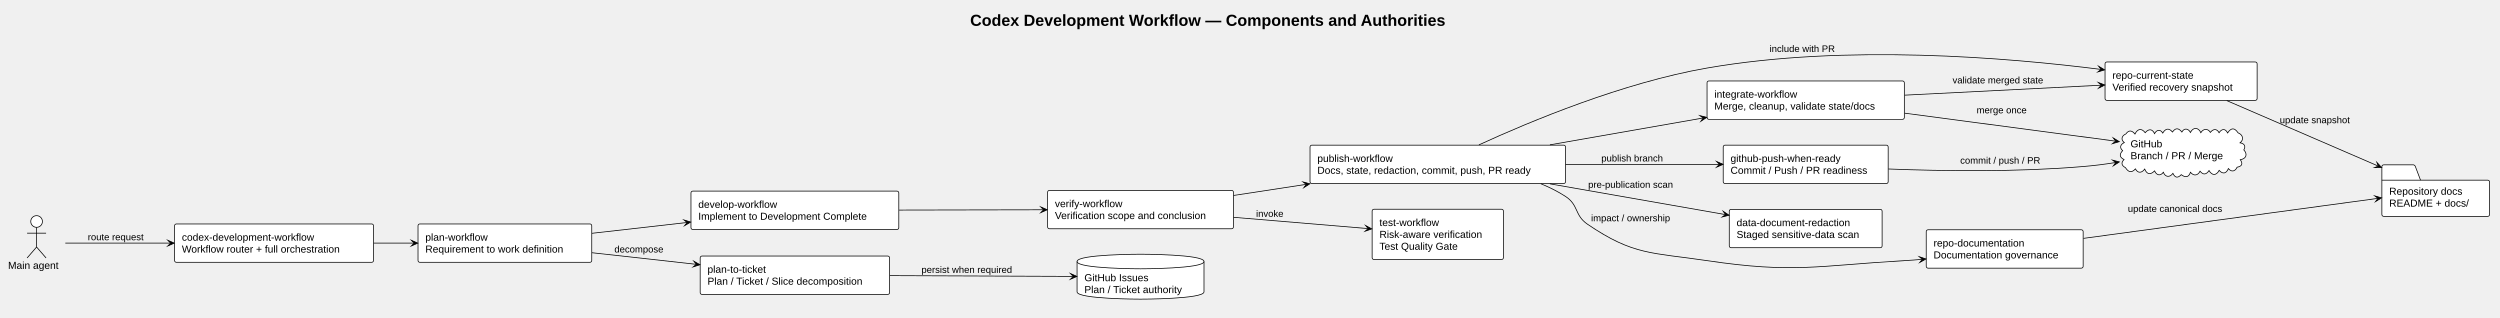
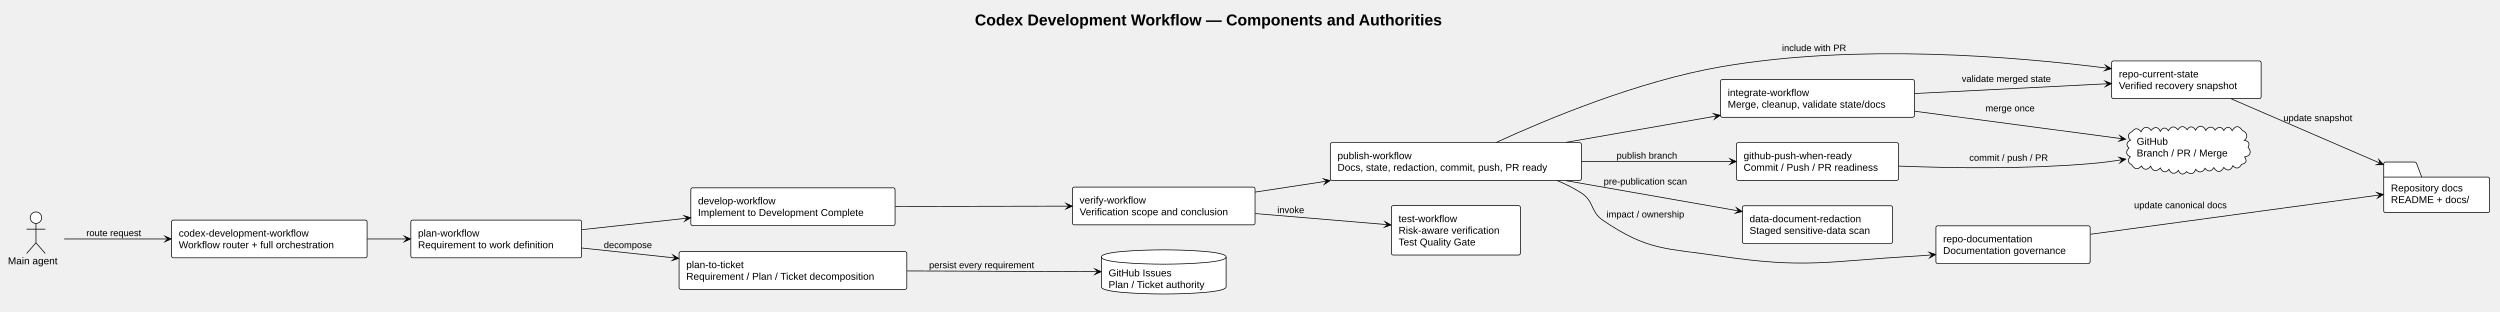
- <svg xmlns="http://www.w3.org/2000/svg" contentStyleType="text/css" data-diagram-type="DESCRIPTION" height="435px" preserveAspectRatio="none" style="width:3427px;height:435px;background:#FFFFFF;" version="1.1" viewBox="0 0 3427 435" width="3427px" zoomAndPan="magnify">
+ <svg xmlns="http://www.w3.org/2000/svg" version="1.1" data-diagram-type="DESCRIPTION" style="width:3487px;height:435px;background:#FFFFFF;" width="3487px" height="435px" viewBox="0 0 3487 435" zoomAndPan="magnify" preserveAspectRatio="none" contentStyleType="text/css">
  <defs />
-   <g>
+   <g font-family="sans-serif" lengthAdjust="spacing">
    <g class="title" data-source-line="7">
-       <text fill="#000000" font-family="Arial" font-size="22" font-weight="700" lengthAdjust="spacing" textLength="765.961" x="1329.878" y="35.421">Codex Development Workflow — Components and Authorities</text>
+       <text x="1359.753" y="35.421" fill="#000" font-size="22" textLength="765.961" font-weight="700" font-family="Arial">Codex Development Workflow — Components and Authorities</text>
    </g>
-     <g class="entity" data-qualified-name="agent" data-source-line="9" id="ent0001">
-       <ellipse cx="50.156" cy="303.625" fill="#FFFFFF" rx="8" ry="8" style="stroke:#000000;stroke-width:1;" />
-       <path d="M50.156,311.625 L50.156,338.625 M37.156,319.625 L63.156,319.625 M50.156,338.625 L37.156,353.625 M50.156,338.625 L63.156,353.625" fill="none" style="stroke:#000000;stroke-width:1;" />
-       <text fill="#000000" font-family="Arial" font-size="14" lengthAdjust="spacing" textLength="78.312" x="11" y="368.62">Main agent</text>
+     <g class="entity" data-qualified-name="agent" id="ent0001" data-source-line="9">
+       <ellipse cx="50.156" cy="303.625" rx="8" ry="8" fill="#FFF" style="stroke:#000;stroke-width:1;" />
+       <path d="M50.156,311.625 L50.156,338.625 M37.156,319.625 L63.156,319.625 M50.156,338.625 L37.156,353.625 M50.156,338.625 L63.156,353.625" style="stroke:#000;stroke-width:1;" fill="none" />
+       <text x="11" y="368.62" fill="#000" font-size="14" textLength="78.313" font-family="Arial">Main agent</text>
    </g>
-     <g class="entity" data-qualified-name="main" data-source-line="10" id="ent0002">
-       <rect fill="#FFFFFF" height="52.594" rx="2.5" ry="2.5" style="stroke:#000000;stroke-width:1;" width="272.711" x="239.31" y="306.985" />
-       <text fill="#000000" font-family="Arial" font-size="14" lengthAdjust="spacing" textLength="207.218" x="249.31" y="329.98">codex-development-workflow</text>
-       <text fill="#000000" font-family="Arial" font-size="14" lengthAdjust="spacing" textLength="252.711" x="249.31" y="346.277">Workflow router + full orchestration</text>
+     <g class="entity" data-qualified-name="main" id="ent0002" data-source-line="10">
+       <rect x="239.31" y="306.985" width="272.711" height="52.594" fill="#FFF" style="stroke:#000;stroke-width:1;" rx="2.5" ry="2.5" />
+       <text x="249.31" y="329.98" fill="#000" font-size="14" textLength="207.218" font-family="Arial">codex-development-workflow</text>
+       <text x="249.31" y="346.277" fill="#000" font-size="14" textLength="252.711" font-family="Arial">Workflow router + full orchestration</text>
    </g>
-     <g class="entity" data-qualified-name="planw" data-source-line="11" id="ent0003">
-       <rect fill="#FFFFFF" height="52.594" rx="2.5" ry="2.5" style="stroke:#000000;stroke-width:1;" width="238.155" x="573.02" y="306.985" />
-       <text fill="#000000" font-family="Arial" font-size="14" lengthAdjust="spacing" textLength="97.993" x="583.02" y="329.98">plan-workflow</text>
-       <text fill="#000000" font-family="Arial" font-size="14" lengthAdjust="spacing" textLength="218.155" x="583.02" y="346.277">Requirement to work definition</text>
+     <g class="entity" data-qualified-name="planw" id="ent0003" data-source-line="11">
+       <rect x="573.02" y="306.985" width="238.155" height="52.594" fill="#FFF" style="stroke:#000;stroke-width:1;" rx="2.5" ry="2.5" />
+       <text x="583.02" y="329.98" fill="#000" font-size="14" textLength="97.993" font-family="Arial">plan-workflow</text>
+       <text x="583.02" y="346.277" fill="#000" font-size="14" textLength="218.155" font-family="Arial">Requirement to work definition</text>
    </g>
-     <g class="entity" data-qualified-name="devw" data-source-line="12" id="ent0004">
-       <rect fill="#FFFFFF" height="52.594" rx="2.5" ry="2.5" style="stroke:#000000;stroke-width:1;" width="284.893" x="947.18" y="261.985" />
-       <text fill="#000000" font-family="Arial" font-size="14" lengthAdjust="spacing" textLength="123.505" x="957.18" y="284.98">develop-workflow</text>
-       <text fill="#000000" font-family="Arial" font-size="14" lengthAdjust="spacing" textLength="264.893" x="957.18" y="301.277">Implement to Development Complete</text>
+     <g class="entity" data-qualified-name="devw" id="ent0004" data-source-line="12">
+       <rect x="963.55" y="261.985" width="284.893" height="52.594" fill="#FFF" style="stroke:#000;stroke-width:1;" rx="2.5" ry="2.5" />
+       <text x="973.55" y="284.98" fill="#000" font-size="14" textLength="123.505" font-family="Arial">develop-workflow</text>
+       <text x="973.55" y="301.277" fill="#000" font-size="14" textLength="264.893" font-family="Arial">Implement to Development Complete</text>
    </g>
-     <g class="entity" data-qualified-name="verifyw" data-source-line="13" id="ent0005">
-       <rect fill="#FFFFFF" height="52.594" rx="2.5" ry="2.5" style="stroke:#000000;stroke-width:1;" width="254.712" x="1436.07" y="260.985" />
-       <text fill="#000000" font-family="Arial" font-size="14" lengthAdjust="spacing" textLength="107.522" x="1446.07" y="283.98">verify-workflow</text>
-       <text fill="#000000" font-family="Arial" font-size="14" lengthAdjust="spacing" textLength="234.712" x="1446.07" y="300.277">Verification scope and conclusion</text>
+     <g class="entity" data-qualified-name="verifyw" id="ent0005" data-source-line="13">
+       <rect x="1495.82" y="260.985" width="254.712" height="52.594" fill="#FFF" style="stroke:#000;stroke-width:1;" rx="2.5" ry="2.5" />
+       <text x="1505.82" y="283.98" fill="#000" font-size="14" textLength="107.522" font-family="Arial">verify-workflow</text>
+       <text x="1505.82" y="300.277" fill="#000" font-size="14" textLength="234.712" font-family="Arial">Verification scope and conclusion</text>
    </g>
-     <g class="entity" data-qualified-name="pubw" data-source-line="14" id="ent0006">
-       <rect fill="#FFFFFF" height="52.594" rx="2.5" ry="2.5" style="stroke:#000000;stroke-width:1;" width="350.237" x="1795.78" y="198.985" />
-       <text fill="#000000" font-family="Arial" font-size="14" lengthAdjust="spacing" textLength="118.357" x="1805.78" y="221.98">publish-workflow</text>
-       <text fill="#000000" font-family="Arial" font-size="14" lengthAdjust="spacing" textLength="330.237" x="1805.78" y="238.277">Docs, state, redaction, commit, push, PR ready</text>
+     <g class="entity" data-qualified-name="pubw" id="ent0006" data-source-line="14">
+       <rect x="1855.53" y="198.985" width="350.237" height="52.594" fill="#FFF" style="stroke:#000;stroke-width:1;" rx="2.5" ry="2.5" />
+       <text x="1865.53" y="221.98" fill="#000" font-size="14" textLength="118.357" font-family="Arial">publish-workflow</text>
+       <text x="1865.53" y="238.277" fill="#000" font-size="14" textLength="330.237" font-family="Arial">Docs, state, redaction, commit, push, PR ready</text>
    </g>
-     <g class="entity" data-qualified-name="intw" data-source-line="15" id="ent0007">
-       <rect fill="#FFFFFF" height="52.594" rx="2.5" ry="2.5" style="stroke:#000000;stroke-width:1;" width="270.448" x="2340.02" y="110.985" />
-       <text fill="#000000" font-family="Arial" font-size="14" lengthAdjust="spacing" textLength="131.954" x="2350.02" y="133.98">integrate-workflow</text>
-       <text fill="#000000" font-family="Arial" font-size="14" lengthAdjust="spacing" textLength="250.448" x="2350.02" y="150.277">Merge, cleanup, validate state/docs</text>
+     <g class="entity" data-qualified-name="intw" id="ent0007" data-source-line="15">
+       <rect x="2399.77" y="110.985" width="270.448" height="52.594" fill="#FFF" style="stroke:#000;stroke-width:1;" rx="2.5" ry="2.5" />
+       <text x="2409.77" y="133.98" fill="#000" font-size="14" textLength="131.954" font-family="Arial">integrate-workflow</text>
+       <text x="2409.77" y="150.277" fill="#000" font-size="14" textLength="250.448" font-family="Arial">Merge, cleanup, validate state/docs</text>
    </g>
-     <g class="entity" data-qualified-name="plan" data-source-line="16" id="ent0008">
-       <rect fill="#FFFFFF" height="52.594" rx="2.5" ry="2.5" style="stroke:#000000;stroke-width:1;" width="259.647" x="959.8" y="350.985" />
-       <text fill="#000000" font-family="Arial" font-size="14" lengthAdjust="spacing" textLength="93.673" x="969.8" y="373.98">plan-to-ticket</text>
-       <text fill="#000000" font-family="Arial" font-size="14" lengthAdjust="spacing" textLength="239.648" x="969.8" y="390.277">Plan / Ticket / Slice decomposition</text>
+     <g class="entity" data-qualified-name="plan" id="ent0008" data-source-line="16">
+       <rect x="947.18" y="350.985" width="317.644" height="52.594" fill="#FFF" style="stroke:#000;stroke-width:1;" rx="2.5" ry="2.5" />
+       <text x="957.18" y="373.98" fill="#000" font-size="14" textLength="93.673" font-family="Arial">plan-to-ticket</text>
+       <text x="957.18" y="390.277" fill="#000" font-size="14" textLength="297.644" font-family="Arial">Requirement / Plan / Ticket decomposition</text>
    </g>
-     <g class="entity" data-qualified-name="test" data-source-line="17" id="ent0009">
-       <rect fill="#FFFFFF" height="68.891" rx="2.5" ry="2.5" style="stroke:#000000;stroke-width:1;" width="179.954" x="1880.92" y="286.835" />
-       <text fill="#000000" font-family="Arial" font-size="14" lengthAdjust="spacing" textLength="94.65" x="1890.92" y="309.83">test-workflow</text>
-       <text fill="#000000" font-family="Arial" font-size="14" lengthAdjust="spacing" textLength="159.954" x="1890.92" y="326.127">Risk-aware verification</text>
-       <text fill="#000000" font-family="Arial" font-size="14" lengthAdjust="spacing" textLength="122.404" x="1890.92" y="342.424">Test Quality Gate</text>
+     <g class="entity" data-qualified-name="test" id="ent0009" data-source-line="17">
+       <rect x="1940.68" y="286.835" width="179.954" height="68.891" fill="#FFF" style="stroke:#000;stroke-width:1;" rx="2.5" ry="2.5" />
+       <text x="1950.68" y="309.83" fill="#000" font-size="14" textLength="94.65" font-family="Arial">test-workflow</text>
+       <text x="1950.68" y="326.127" fill="#000" font-size="14" textLength="159.954" font-family="Arial">Risk-aware verification</text>
+       <text x="1950.68" y="342.424" fill="#000" font-size="14" textLength="122.404" font-family="Arial">Test Quality Gate</text>
    </g>
-     <g class="entity" data-qualified-name="docs" data-source-line="18" id="ent0010">
-       <rect fill="#FFFFFF" height="52.594" rx="2.5" ry="2.5" style="stroke:#000000;stroke-width:1;" width="215.118" x="2640.47" y="314.985" />
-       <text fill="#000000" font-family="Arial" font-size="14" lengthAdjust="spacing" textLength="142.905" x="2650.47" y="337.98">repo-documentation</text>
-       <text fill="#000000" font-family="Arial" font-size="14" lengthAdjust="spacing" textLength="195.118" x="2650.47" y="354.277">Documentation governance</text>
+     <g class="entity" data-qualified-name="docs" id="ent0010" data-source-line="18">
+       <rect x="2700.22" y="314.985" width="215.118" height="52.594" fill="#FFF" style="stroke:#000;stroke-width:1;" rx="2.5" ry="2.5" />
+       <text x="2710.22" y="337.98" fill="#000" font-size="14" textLength="142.905" font-family="Arial">repo-documentation</text>
+       <text x="2710.22" y="354.277" fill="#000" font-size="14" textLength="195.118" font-family="Arial">Documentation governance</text>
    </g>
-     <g class="entity" data-qualified-name="state" data-source-line="19" id="ent0011">
-       <rect fill="#FFFFFF" height="52.594" rx="2.5" ry="2.5" style="stroke:#000000;stroke-width:1;" width="208.481" x="2885.59" y="84.985" />
-       <text fill="#000000" font-family="Arial" font-size="14" lengthAdjust="spacing" textLength="128.447" x="2895.59" y="107.98">repo-current-state</text>
-       <text fill="#000000" font-family="Arial" font-size="14" lengthAdjust="spacing" textLength="188.481" x="2895.59" y="124.277">Verified recovery snapshot</text>
+     <g class="entity" data-qualified-name="state" id="ent0011" data-source-line="19">
+       <rect x="2945.34" y="84.985" width="208.48" height="52.594" fill="#FFF" style="stroke:#000;stroke-width:1;" rx="2.5" ry="2.5" />
+       <text x="2955.34" y="107.98" fill="#000" font-size="14" textLength="128.447" font-family="Arial">repo-current-state</text>
+       <text x="2955.34" y="124.277" fill="#000" font-size="14" textLength="188.48" font-family="Arial">Verified recovery snapshot</text>
    </g>
-     <g class="entity" data-qualified-name="redact" data-source-line="20" id="ent0012">
-       <rect fill="#FFFFFF" height="52.594" rx="2.5" ry="2.5" style="stroke:#000000;stroke-width:1;" width="209.513" x="2370.49" y="286.985" />
-       <text fill="#000000" font-family="Arial" font-size="14" lengthAdjust="spacing" textLength="178.623" x="2380.49" y="309.98">data-document-redaction</text>
-       <text fill="#000000" font-family="Arial" font-size="14" lengthAdjust="spacing" textLength="189.513" x="2380.49" y="326.277">Staged sensitive-data scan</text>
+     <g class="entity" data-qualified-name="redact" id="ent0012" data-source-line="20">
+       <rect x="2430.24" y="286.985" width="209.513" height="52.594" fill="#FFF" style="stroke:#000;stroke-width:1;" rx="2.5" ry="2.5" />
+       <text x="2440.24" y="309.98" fill="#000" font-size="14" textLength="178.623" font-family="Arial">data-document-redaction</text>
+       <text x="2440.24" y="326.277" fill="#000" font-size="14" textLength="189.513" font-family="Arial">Staged sensitive-data scan</text>
    </g>
-     <g class="entity" data-qualified-name="publish" data-source-line="21" id="ent0013">
-       <rect fill="#FFFFFF" height="52.594" rx="2.5" ry="2.5" style="stroke:#000000;stroke-width:1;" width="226.131" x="2362.18" y="198.985" />
-       <text fill="#000000" font-family="Arial" font-size="14" lengthAdjust="spacing" textLength="171.91" x="2372.18" y="221.98">github-push-when-ready</text>
-       <text fill="#000000" font-family="Arial" font-size="14" lengthAdjust="spacing" textLength="206.131" x="2372.18" y="238.277">Commit / Push / PR readiness</text>
+     <g class="entity" data-qualified-name="publish" id="ent0013" data-source-line="21">
+       <rect x="2421.93" y="198.985" width="226.131" height="52.594" fill="#FFF" style="stroke:#000;stroke-width:1;" rx="2.5" ry="2.5" />
+       <text x="2431.93" y="221.98" fill="#000" font-size="14" textLength="171.91" font-family="Arial">github-push-when-ready</text>
+       <text x="2431.93" y="238.277" fill="#000" font-size="14" textLength="206.131" font-family="Arial">Commit / Push / PR readiness</text>
    </g>
-     <g class="entity" data-qualified-name="issues" data-source-line="23" id="ent0014">
-       <path d="M1476.43,358.485 C1476.43,348.485 1563.43,348.485 1563.43,348.485 C1563.43,348.485 1650.43,348.485 1650.43,358.485 L1650.43,400.079 C1650.43,410.079 1563.43,410.079 1563.43,410.079 C1563.43,410.079 1476.43,410.079 1476.43,400.079 L1476.43,358.485" fill="#FFFFFF" style="stroke:#000000;stroke-width:1;" />
-       <path d="M1476.43,358.485 C1476.43,368.485 1563.43,368.485 1563.43,368.485 C1563.43,368.485 1650.43,368.485 1650.43,358.485" fill="none" style="stroke:#000000;stroke-width:1;" />
-       <text fill="#000000" font-family="Arial" font-size="14" lengthAdjust="spacing" textLength="96.462" x="1486.43" y="385.48">GitHub Issues</text>
-       <text fill="#000000" font-family="Arial" font-size="14" lengthAdjust="spacing" textLength="154" x="1486.43" y="401.777">Plan / Ticket authority</text>
+     <g class="entity" data-qualified-name="issues" id="ent0014" data-source-line="23">
+       <path d="M1536.18,358.485 C1536.18,348.485 1623.18,348.485 1623.18,348.485 C1623.18,348.485 1710.18,348.485 1710.18,358.485 L1710.18,400.079 C1710.18,410.079 1623.18,410.079 1623.18,410.079 C1623.18,410.079 1536.18,410.079 1536.18,400.079 L1536.18,358.485" style="stroke:#000;stroke-width:1;" fill="#FFF" />
+       <path d="M1536.18,358.485 C1536.18,368.485 1623.18,368.485 1623.18,368.485 C1623.18,368.485 1710.18,368.485 1710.18,358.485" style="stroke:#000;stroke-width:1;" fill="none" />
+       <text x="1546.18" y="385.48" fill="#000" font-size="14" textLength="96.462" font-family="Arial">GitHub Issues</text>
+       <text x="1546.18" y="401.777" fill="#000" font-size="14" textLength="154" font-family="Arial">Plan / Ticket authority</text>
    </g>
-     <g class="entity" data-qualified-name="github" data-source-line="24" id="ent0015">
-       <path d="M2914.076,183.683 C2918.235,177.861 2922.471,178.64 2926.594,183.724 C2930.075,176.736 2935.321,175.086 2940.626,181.864 C2945.183,176.654 2950.121,176.149 2953.474,183.133 C2956.242,177.925 2961.193,176.738 2964.705,182.363 C2968.415,176.144 2973.015,174.996 2978.019,180.949 C2982.371,174.772 2986.558,175.5 2990.905,180.954 C2994.227,174.961 2999.867,176.245 3002.649,181.516 C3006.419,174.055 3013.481,174.28 3016.912,181.838 C3020.231,176.351 3026.33,175.626 3029.987,181.446 C3033.743,176.743 3038.562,175.831 3041.907,181.9 C3045.479,176.558 3050.383,175.69 3053.622,182.228 C3058.553,174.95 3062.91,174.707 3067.961,182.11 C3074.201,184.464 3076.613,190.986 3070.718,195.786 C3076.173,196.678 3078.982,200.035 3075.857,205.477 C3081.386,211.529 3079.069,217.751 3071.019,218.912 C3074.906,224.759 3073.323,227.886 3066.63,229.235 C3063.984,234.968 3059.032,236.355 3054.663,231.114 C3051.978,237.816 3047.131,239.258 3042.022,233.59 C3037.944,240.985 3032.46,240.973 3028.14,233.82 C3024.442,239.323 3020.343,240.315 3015.84,234.71 C3012.584,240.918 3007.268,241.575 3002.697,236.202 C3000.187,243.544 2995.483,243.554 2990.04,239.444 C2985.324,244.442 2981.613,243.902 2978.633,237.678 C2974.397,243.437 2968.271,243.172 2965.497,236.173 C2961.226,241.994 2955.959,240.036 2953.519,234.278 C2947.943,239.882 2943.11,239.352 2939.949,231.789 C2936.197,236.975 2930.745,238.171 2927.233,231.531 C2921.711,237.594 2917.537,235.932 2913.557,229.8 C2908.265,226.958 2907.159,223.229 2911.625,218.689 C2905.145,215.413 2905.105,211.557 2909.699,206.528 C2904.948,202.164 2906.867,197.823 2911.968,195.484 C2906.791,191.387 2908.549,185.868 2914.076,183.683" fill="#FFFFFF" style="stroke:#000000;stroke-width:1;" />
-       <text fill="#000000" font-family="Arial" font-size="14" lengthAdjust="spacing" textLength="48.515" x="2920.46" y="201.98">GitHub</text>
-       <text fill="#000000" font-family="Arial" font-size="14" lengthAdjust="spacing" textLength="138.735" x="2920.46" y="218.277">Branch / PR / Merge</text>
+     <g class="entity" data-qualified-name="github" id="ent0015" data-source-line="24">
+       <path d="M2973.826,183.683 C2977.985,177.861 2982.221,178.64 2986.344,183.724 C2989.825,176.736 2995.071,175.086 3000.376,181.864 C3004.933,176.654 3009.871,176.148 3013.224,183.133 C3015.992,177.925 3020.943,176.738 3024.455,182.363 C3028.165,176.144 3032.765,174.996 3037.769,180.949 C3042.121,174.772 3046.308,175.5 3050.656,180.954 C3053.977,174.961 3059.617,176.246 3062.399,181.516 C3066.169,174.055 3073.231,174.28 3076.662,181.838 C3079.981,176.351 3086.08,175.627 3089.737,181.446 C3093.493,176.743 3098.312,175.831 3101.657,181.9 C3105.229,176.558 3110.133,175.69 3113.372,182.228 C3118.303,174.95 3122.66,174.707 3127.711,182.11 C3133.951,184.464 3136.363,190.986 3130.468,195.786 C3135.923,196.678 3138.732,200.035 3135.607,205.477 C3141.136,211.529 3138.819,217.751 3130.768,218.912 C3134.656,224.759 3133.073,227.886 3126.38,229.235 C3123.734,234.968 3118.782,236.355 3114.413,231.114 C3111.728,237.816 3106.881,239.258 3101.772,233.59 C3097.694,240.985 3092.21,240.973 3087.891,233.82 C3084.192,239.323 3080.093,240.315 3075.59,234.71 C3072.334,240.918 3067.018,241.575 3062.447,236.203 C3059.937,243.544 3055.233,243.554 3049.79,239.444 C3045.074,244.442 3041.363,243.902 3038.383,237.678 C3034.147,243.437 3028.021,243.172 3025.247,236.173 C3020.976,241.994 3015.709,240.036 3013.269,234.278 C3007.693,239.882 3002.86,239.352 2999.699,231.789 C2995.947,236.975 2990.495,238.171 2986.983,231.531 C2981.461,237.594 2977.287,235.932 2973.307,229.8 C2968.015,226.958 2966.909,223.229 2971.375,218.689 C2964.895,215.413 2964.855,211.557 2969.449,206.528 C2964.698,202.164 2966.618,197.823 2971.718,195.484 C2966.541,191.387 2968.299,185.868 2973.826,183.683" style="stroke:#000;stroke-width:1;" fill="#FFF" />
+       <text x="2980.21" y="201.98" fill="#000" font-size="14" textLength="48.515" font-family="Arial">GitHub</text>
+       <text x="2980.21" y="218.277" fill="#000" font-size="14" textLength="138.735" font-family="Arial">Branch / PR / Merge</text>
    </g>
-     <g class="entity" data-qualified-name="docstore" data-source-line="25" id="ent0016">
-       <path d="M3267.57,225.985 L3308.57,225.985 A3.75,3.75 0 0 1 3311.07,228.485 L3318.07,246.985 L3410.216,246.985 A2.5,2.5 0 0 1 3412.716,249.485 L3412.716,294.079 A2.5,2.5 0 0 1 3410.216,296.579 L3267.57,296.579 A2.5,2.5 0 0 1 3265.07,294.079 L3265.07,228.485 A2.5,2.5 0 0 1 3267.57,225.985" fill="#FFFFFF" style="stroke:#000000;stroke-width:1;" />
-       <line style="stroke:#000000;stroke-width:1;" x1="3265.07" x2="3318.07" y1="246.985" y2="246.985" />
-       <text fill="#000000" font-family="Arial" font-size="14" lengthAdjust="spacing" textLength="111.966" x="3275.07" y="266.98">Repository docs</text>
-       <text fill="#000000" font-family="Arial" font-size="14" lengthAdjust="spacing" textLength="117.647" x="3275.07" y="283.277">README + docs/</text>
+     <g class="entity" data-qualified-name="docstore" id="ent0016" data-source-line="25">
+       <path d="M3327.32,225.985 L3368.32,225.985 A3.75,3.75 0 0 1 3370.82,228.485 L3377.82,246.985 L3469.966,246.985 A2.5,2.5 0 0 1 3472.466,249.485 L3472.466,294.079 A2.5,2.5 0 0 1 3469.966,296.579 L3327.32,296.579 A2.5,2.5 0 0 1 3324.82,294.079 L3324.82,228.485 A2.5,2.5 0 0 1 3327.32,225.985" style="stroke:#000;stroke-width:1;" fill="#FFF" />
+       <line x1="3324.82" y1="246.985" x2="3377.82" y2="246.985" style="stroke:#000;stroke-width:1;" />
+       <text x="3334.82" y="266.98" fill="#000" font-size="14" textLength="111.966" font-family="Arial">Repository docs</text>
+       <text x="3334.82" y="283.277" fill="#000" font-size="14" textLength="117.646" font-family="Arial">README + docs/</text>
    </g>
-     <g class="link" data-entity-1="ent0001" data-entity-2="ent0002" data-link-type="dependency" data-source-line="27" id="lnk17">
-       <path d="M89.54,333.275 C126.53,333.275 179.71,333.275 233.89,333.275" fill="none" id="agent-to-main" style="stroke:#000000;stroke-width:1;" />
-       <polygon fill="#000000" points="238.89,333.275,229.89,329.275,233.89,333.275,229.89,337.275,238.89,333.275" style="stroke:#000000;stroke-width:1;stroke-linejoin:miter;stroke-miterlimit:10;" />
-       <text fill="#000000" font-family="Arial" font-size="13" lengthAdjust="spacing" textLength="88.467" x="120.31" y="329.342">route request</text>
+     <g class="link" data-entity-1="ent0001" data-entity-2="ent0002" id="lnk17" data-source-line="27" data-link-type="dependency">
+       <path d="M89.54,333.275 C126.53,333.275 179.71,333.275 233.89,333.275" style="stroke:#000;stroke-width:1;" fill="none" id="agent-to-main" />
+       <polygon points="238.89,333.275,229.89,329.275,233.89,333.275,229.89,337.275,238.89,333.275" fill="#000" style="stroke:#000;stroke-width:1;stroke-linejoin:miter;stroke-miterlimit:10;" />
+       <text x="120.31" y="329.342" fill="#000" font-size="13" textLength="88.467" font-family="Arial">route request</text>
    </g>
-     <g class="link" data-entity-1="ent0002" data-entity-2="ent0003" data-link-type="dependency" data-source-line="28" id="lnk18">
-       <path d="M512.3,333.275 C532.41,333.275 548,333.275 567.72,333.275" fill="none" id="main-to-planw" style="stroke:#000000;stroke-width:1;" />
-       <polygon fill="#000000" points="572.72,333.275,563.72,329.275,567.72,333.275,563.72,337.275,572.72,333.275" style="stroke:#000000;stroke-width:1;stroke-linejoin:miter;stroke-miterlimit:10;" />
+     <g class="link" data-entity-1="ent0002" data-entity-2="ent0003" id="lnk18" data-source-line="28" data-link-type="dependency">
+       <path d="M512.3,333.275 C532.41,333.275 548,333.275 567.72,333.275" style="stroke:#000;stroke-width:1;" fill="none" id="main-to-planw" />
+       <polygon points="572.72,333.275,563.72,329.275,567.72,333.275,563.72,337.275,572.72,333.275" fill="#000" style="stroke:#000;stroke-width:1;stroke-linejoin:miter;stroke-miterlimit:10;" />
    </g>
-     <g class="link" data-entity-1="ent0003" data-entity-2="ent0004" data-link-type="dependency" data-source-line="29" id="lnk19">
-       <path d="M811.5,319.805 C854.06,314.965 897.532,310.021 941.882,304.971" fill="none" id="planw-to-devw" style="stroke:#000000;stroke-width:1;" />
-       <polygon fill="#000000" points="946.85,304.405,937.455,301.449,941.882,304.971,938.36,309.398,946.85,304.405" style="stroke:#000000;stroke-width:1;stroke-linejoin:miter;stroke-miterlimit:10;" />
+     <g class="link" data-entity-1="ent0003" data-entity-2="ent0004" id="lnk19" data-source-line="29" data-link-type="dependency">
+       <path d="M811.41,320.355 C858.83,315.175 908.9,309.698 958.42,304.288" style="stroke:#000;stroke-width:1;" fill="none" id="planw-to-devw" />
+       <polygon points="963.39,303.745,954.009,300.746,958.42,304.288,954.878,308.699,963.39,303.745" fill="#000" style="stroke:#000;stroke-width:1;stroke-linejoin:miter;stroke-miterlimit:10;" />
    </g>
-     <g class="link" data-entity-1="ent0004" data-entity-2="ent0005" data-link-type="dependency" data-source-line="30" id="lnk20">
-       <path d="M1232.5,287.975 C1297.09,287.845 1367.92,287.686 1430.59,287.556" fill="none" id="devw-to-verifyw" style="stroke:#000000;stroke-width:1;" />
-       <polygon fill="#000000" points="1435.59,287.545,1426.582,283.564,1430.59,287.556,1426.598,291.564,1435.59,287.545" style="stroke:#000000;stroke-width:1;stroke-linejoin:miter;stroke-miterlimit:10;" />
+     <g class="link" data-entity-1="ent0004" data-entity-2="ent0005" id="lnk20" data-source-line="30" data-link-type="dependency">
+       <path d="M1248.8,288.005 C1326.09,287.855 1415.95,287.675 1490.71,287.535" style="stroke:#000;stroke-width:1;" fill="none" id="devw-to-verifyw" />
+       <polygon points="1495.71,287.525,1486.703,283.542,1490.71,287.535,1486.718,291.542,1495.71,287.525" fill="#000" style="stroke:#000;stroke-width:1;stroke-linejoin:miter;stroke-miterlimit:10;" />
    </g>
-     <g class="link" data-entity-1="ent0005" data-entity-2="ent0006" data-link-type="dependency" data-source-line="31" id="lnk21">
-       <path d="M1691.05,267.915 C1724.17,262.855 1755.507,258.061 1790.627,252.691" fill="none" id="verifyw-to-pubw" style="stroke:#000000;stroke-width:1;" />
-       <polygon fill="#000000" points="1795.57,251.935,1786.069,249.342,1790.627,252.691,1787.278,257.25,1795.57,251.935" style="stroke:#000000;stroke-width:1;stroke-linejoin:miter;stroke-miterlimit:10;" />
+     <g class="link" data-entity-1="ent0005" data-entity-2="ent0006" id="lnk21" data-source-line="31" data-link-type="dependency">
+       <path d="M1750.81,267.915 C1783.92,262.855 1815.257,258.061 1850.377,252.691" style="stroke:#000;stroke-width:1;" fill="none" id="verifyw-to-pubw" />
+       <polygon points="1855.32,251.935,1845.819,249.342,1850.377,252.691,1847.028,257.25,1855.32,251.935" fill="#000" style="stroke:#000;stroke-width:1;stroke-linejoin:miter;stroke-miterlimit:10;" />
    </g>
-     <g class="link" data-entity-1="ent0006" data-entity-2="ent0007" data-link-type="dependency" data-source-line="32" id="lnk22">
-       <path d="M2124.67,198.515 C2193.22,186.505 2268.475,173.328 2334.735,161.718" fill="none" id="pubw-to-intw" style="stroke:#000000;stroke-width:1;" />
-       <polygon fill="#000000" points="2339.66,160.855,2330.105,158.469,2334.735,161.718,2331.485,166.349,2339.66,160.855" style="stroke:#000000;stroke-width:1;stroke-linejoin:miter;stroke-miterlimit:10;" />
+     <g class="link" data-entity-1="ent0006" data-entity-2="ent0007" id="lnk22" data-source-line="32" data-link-type="dependency">
+       <path d="M2184.42,198.515 C2252.97,186.505 2328.225,173.328 2394.485,161.718" style="stroke:#000;stroke-width:1;" fill="none" id="pubw-to-intw" />
+       <polygon points="2399.41,160.855,2389.855,158.469,2394.485,161.718,2391.235,166.349,2399.41,160.855" fill="#000" style="stroke:#000;stroke-width:1;stroke-linejoin:miter;stroke-miterlimit:10;" />
    </g>
-     <g class="link" data-entity-1="ent0003" data-entity-2="ent0008" data-link-type="dependency" data-source-line="33" id="lnk23">
-       <path d="M811.5,346.445 C858.16,351.635 906.911,357.063 954.561,362.363" fill="none" id="planw-to-plan" style="stroke:#000000;stroke-width:1;" />
-       <polygon fill="#000000" points="959.53,362.915,951.027,357.945,954.561,362.363,950.143,365.896,959.53,362.915" style="stroke:#000000;stroke-width:1;stroke-linejoin:miter;stroke-miterlimit:10;" />
-       <text fill="#000000" font-family="Arial" font-size="13" lengthAdjust="spacing" textLength="74.991" x="842.18" y="346.112">decompose</text>
+     <g class="link" data-entity-1="ent0003" data-entity-2="ent0008" id="lnk23" data-source-line="33" data-link-type="dependency">
+       <path d="M811.41,345.915 C853.6,350.425 896.848,355.044 941.858,359.854" style="stroke:#000;stroke-width:1;" fill="none" id="planw-to-plan" />
+       <polygon points="946.83,360.385,938.306,355.452,941.858,359.854,937.456,363.406,946.83,360.385" fill="#000" style="stroke:#000;stroke-width:1;stroke-linejoin:miter;stroke-miterlimit:10;" />
+       <text x="842.18" y="346.112" fill="#000" font-size="13" textLength="74.991" font-family="Arial">decompose</text>
    </g>
-     <g class="link" data-entity-1="ent0008" data-entity-2="ent0014" data-link-type="dependency" data-source-line="34" id="lnk24">
-       <path d="M1219.86,377.825 C1301.43,378.175 1399.56,378.584 1471.25,378.894" fill="none" id="plan-to-issues" style="stroke:#000000;stroke-width:1;" />
-       <polygon fill="#000000" points="1476.25,378.915,1467.267,374.876,1471.25,378.894,1467.233,382.876,1476.25,378.915" style="stroke:#000000;stroke-width:1;stroke-linejoin:miter;stroke-miterlimit:10;" />
-       <text fill="#000000" font-family="Arial" font-size="13" lengthAdjust="spacing" textLength="142.264" x="1263.07" y="374.112">persist when required</text>
+     <g class="link" data-entity-1="ent0008" data-entity-2="ent0014" id="lnk24" data-source-line="34" data-link-type="dependency">
+       <path d="M1265.07,377.895 C1354.25,378.235 1457.23,378.636 1530.95,378.926" style="stroke:#000;stroke-width:1;" fill="none" id="plan-to-issues" />
+       <polygon points="1535.95,378.945,1526.966,374.91,1530.95,378.926,1526.934,382.91,1535.95,378.945" fill="#000" style="stroke:#000;stroke-width:1;stroke-linejoin:miter;stroke-miterlimit:10;" />
+       <text x="1295.82" y="374.112" fill="#000" font-size="13" textLength="169.628" font-family="Arial">persist every requirement</text>
    </g>
-     <g class="link" data-entity-1="ent0005" data-entity-2="ent0009" data-link-type="dependency" data-source-line="35" id="lnk25">
-       <path d="M1691.05,297.895 C1752.51,303.045 1819.908,308.697 1875.517,313.367" fill="none" id="verifyw-to-test" style="stroke:#000000;stroke-width:1;" />
-       <polygon fill="#000000" points="1880.5,313.785,1871.866,309.046,1875.517,313.367,1871.197,317.018,1880.5,313.785" style="stroke:#000000;stroke-width:1;stroke-linejoin:miter;stroke-miterlimit:10;" />
-       <text fill="#000000" font-family="Arial" font-size="13" lengthAdjust="spacing" textLength="43.024" x="1721.78" y="297.302">invoke</text>
+     <g class="link" data-entity-1="ent0005" data-entity-2="ent0009" id="lnk25" data-source-line="35" data-link-type="dependency">
+       <path d="M1750.81,297.895 C1812.27,303.045 1879.658,308.697 1935.278,313.367" style="stroke:#000;stroke-width:1;" fill="none" id="verifyw-to-test" />
+       <polygon points="1940.26,313.785,1931.626,309.046,1935.278,313.367,1930.957,317.018,1940.26,313.785" fill="#000" style="stroke:#000;stroke-width:1;stroke-linejoin:miter;stroke-miterlimit:10;" />
+       <text x="1781.53" y="297.302" fill="#000" font-size="13" textLength="43.024" font-family="Arial">invoke</text>
    </g>
-     <g class="link" data-entity-1="ent0006" data-entity-2="ent0010" data-link-type="dependency" data-source-line="36" id="lnk26">
-       <path d="M2112.24,251.905 C2124.11,256.755 2135.55,262.495 2146.02,269.275 C2164.08,280.985 2158.25,295.145 2176.02,307.275 C2238.95,350.255 2264.65,346.045 2340.02,357.275 C2458.91,374.995 2490.47,364.285 2610.47,357.275 C2620.12,356.715 2625.161,356.382 2635.181,355.462" fill="none" id="pubw-to-docs" style="stroke:#000000;stroke-width:1;" />
-       <polygon fill="#000000" points="2640.16,355.005,2630.832,351.845,2635.181,355.462,2631.563,359.811,2640.16,355.005" style="stroke:#000000;stroke-width:1;stroke-linejoin:miter;stroke-miterlimit:10;" />
-       <text fill="#000000" font-family="Arial" font-size="13" lengthAdjust="spacing" textLength="124.427" x="2181.02" y="303.342">impact / ownership</text>
+     <g class="link" data-entity-1="ent0006" data-entity-2="ent0010" id="lnk26" data-source-line="36" data-link-type="dependency">
+       <path d="M2171.99,251.905 C2183.86,256.755 2195.31,262.495 2205.77,269.275 C2223.83,280.985 2218,295.145 2235.77,307.275 C2298.7,350.255 2324.4,346.045 2399.77,357.275 C2518.66,374.995 2550.22,364.285 2670.22,357.275 C2679.87,356.715 2684.911,356.382 2694.931,355.462" style="stroke:#000;stroke-width:1;" fill="none" id="pubw-to-docs" />
+       <polygon points="2699.91,355.005,2690.582,351.845,2694.931,355.462,2691.313,359.811,2699.91,355.005" fill="#000" style="stroke:#000;stroke-width:1;stroke-linejoin:miter;stroke-miterlimit:10;" />
+       <text x="2240.77" y="303.342" fill="#000" font-size="13" textLength="124.427" font-family="Arial">impact / ownership</text>
    </g>
-     <g class="link" data-entity-1="ent0010" data-entity-2="ent0016" data-link-type="dependency" data-source-line="37" id="lnk27">
-       <path d="M2856.01,326.745 C2974.38,310.665 3157.006,285.848 3259.735,271.898" fill="none" id="docs-to-docstore" style="stroke:#000000;stroke-width:1;" />
-       <polygon fill="#000000" points="3264.69,271.225,3255.234,268.473,3259.735,271.898,3256.31,276.4,3264.69,271.225" style="stroke:#000000;stroke-width:1;stroke-linejoin:miter;stroke-miterlimit:10;" />
-       <text fill="#000000" font-family="Arial" font-size="13" lengthAdjust="spacing" textLength="146.079" x="2916.83" y="290.522">update canonical docs</text>
+     <g class="link" data-entity-1="ent0010" data-entity-2="ent0016" id="lnk27" data-source-line="37" data-link-type="dependency">
+       <path d="M2915.76,326.745 C3034.13,310.665 3216.755,285.848 3319.485,271.898" style="stroke:#000;stroke-width:1;" fill="none" id="docs-to-docstore" />
+       <polygon points="3324.44,271.225,3314.984,268.473,3319.485,271.898,3316.06,276.4,3324.44,271.225" fill="#000" style="stroke:#000;stroke-width:1;stroke-linejoin:miter;stroke-miterlimit:10;" />
+       <text x="2976.58" y="290.522" fill="#000" font-size="13" textLength="146.079" font-family="Arial">update canonical docs</text>
    </g>
-     <g class="link" data-entity-1="ent0006" data-entity-2="ent0011" data-link-type="dependency" data-source-line="38" id="lnk28">
-       <path d="M2027.32,198.575 C2097.98,166.145 2224.8,113.315 2340.02,93.275 C2530.14,60.225 2751.27,78.816 2880.14,95.166" fill="none" id="pubw-to-state" style="stroke:#000000;stroke-width:1;" />
-       <polygon fill="#000000" points="2885.1,95.795,2876.675,90.694,2880.14,95.166,2875.668,98.631,2885.1,95.795" style="stroke:#000000;stroke-width:1;stroke-linejoin:miter;stroke-miterlimit:10;" />
-       <text fill="#000000" font-family="Arial" font-size="13" lengthAdjust="spacing" textLength="99.817" x="2425.74" y="71.242">include with PR</text>
+     <g class="link" data-entity-1="ent0006" data-entity-2="ent0011" id="lnk28" data-source-line="38" data-link-type="dependency">
+       <path d="M2087.08,198.575 C2157.73,166.145 2284.55,113.315 2399.77,93.275 C2589.89,60.225 2811.02,78.816 2939.89,95.166" style="stroke:#000;stroke-width:1;" fill="none" id="pubw-to-state" />
+       <polygon points="2944.85,95.795,2936.425,90.694,2939.89,95.166,2935.418,98.631,2944.85,95.795" fill="#000" style="stroke:#000;stroke-width:1;stroke-linejoin:miter;stroke-miterlimit:10;" />
+       <text x="2485.5" y="71.242" fill="#000" font-size="13" textLength="99.817" font-family="Arial">include with PR</text>
    </g>
-     <g class="link" data-entity-1="ent0006" data-entity-2="ent0012" data-link-type="dependency" data-source-line="39" id="lnk29">
-       <path d="M2124.67,252.035 C2204.19,265.975 2294.425,281.783 2365.365,294.203" fill="none" id="pubw-to-redact" style="stroke:#000000;stroke-width:1;" />
-       <polygon fill="#000000" points="2370.29,295.065,2362.115,289.573,2365.365,294.203,2360.735,297.453,2370.29,295.065" style="stroke:#000000;stroke-width:1;stroke-linejoin:miter;stroke-miterlimit:10;" />
-       <text fill="#000000" font-family="Arial" font-size="13" lengthAdjust="spacing" textLength="132.526" x="2177.02" y="257.462">pre-publication scan</text>
+     <g class="link" data-entity-1="ent0006" data-entity-2="ent0012" id="lnk29" data-source-line="39" data-link-type="dependency">
+       <path d="M2184.42,252.035 C2263.94,265.975 2354.175,281.783 2425.115,294.203" style="stroke:#000;stroke-width:1;" fill="none" id="pubw-to-redact" />
+       <polygon points="2430.04,295.065,2421.865,289.573,2425.115,294.203,2420.485,297.453,2430.04,295.065" fill="#000" style="stroke:#000;stroke-width:1;stroke-linejoin:miter;stroke-miterlimit:10;" />
+       <text x="2236.77" y="257.462" fill="#000" font-size="13" textLength="132.526" font-family="Arial">pre-publication scan</text>
    </g>
-     <g class="link" data-entity-1="ent0006" data-entity-2="ent0013" data-link-type="dependency" data-source-line="40" id="lnk30">
-       <path d="M2146.19,225.275 C2217.74,225.275 2293.5,225.275 2356.99,225.275" fill="none" id="pubw-to-publish" style="stroke:#000000;stroke-width:1;" />
-       <polygon fill="#000000" points="2361.99,225.275,2352.99,221.275,2356.99,225.275,2352.99,229.275,2361.99,225.275" style="stroke:#000000;stroke-width:1;stroke-linejoin:miter;stroke-miterlimit:10;" />
-       <text fill="#000000" font-family="Arial" font-size="13" lengthAdjust="spacing" textLength="96.3" x="2195.02" y="221.342">publish branch</text>
+     <g class="link" data-entity-1="ent0006" data-entity-2="ent0013" id="lnk30" data-source-line="40" data-link-type="dependency">
+       <path d="M2205.94,225.275 C2277.49,225.275 2353.26,225.275 2416.74,225.275" style="stroke:#000;stroke-width:1;" fill="none" id="pubw-to-publish" />
+       <polygon points="2421.74,225.275,2412.74,221.275,2416.74,225.275,2412.74,229.275,2421.74,225.275" fill="#000" style="stroke:#000;stroke-width:1;stroke-linejoin:miter;stroke-miterlimit:10;" />
+       <text x="2254.77" y="221.342" fill="#000" font-size="13" textLength="96.3" font-family="Arial">publish branch</text>
    </g>
-     <g class="link" data-entity-1="ent0013" data-entity-2="ent0015" data-link-type="dependency" data-source-line="41" id="lnk31">
-       <path d="M2588.5,231.645 C2664.11,234.585 2766.02,235.955 2855.59,228.275 C2871.72,226.895 2883.903,225.377 2900.303,222.747" fill="none" id="publish-to-github" style="stroke:#000000;stroke-width:1;" />
-       <polygon fill="#000000" points="2905.24,221.955,2895.72,219.431,2900.303,222.747,2896.987,227.33,2905.24,221.955" style="stroke:#000000;stroke-width:1;stroke-linejoin:miter;stroke-miterlimit:10;" />
-       <text fill="#000000" font-family="Arial" font-size="13" lengthAdjust="spacing" textLength="122.802" x="2687.03" y="224.342">commit / push / PR</text>
+     <g class="link" data-entity-1="ent0013" data-entity-2="ent0015" id="lnk31" data-source-line="41" data-link-type="dependency">
+       <path d="M2648.25,231.645 C2723.87,234.585 2825.77,235.955 2915.34,228.275 C2931.48,226.895 2943.653,225.377 2960.053,222.747" style="stroke:#000;stroke-width:1;" fill="none" id="publish-to-github" />
+       <polygon points="2964.99,221.955,2955.47,219.431,2960.053,222.747,2956.737,227.33,2964.99,221.955" fill="#000" style="stroke:#000;stroke-width:1;stroke-linejoin:miter;stroke-miterlimit:10;" />
+       <text x="2746.78" y="224.342" fill="#000" font-size="13" textLength="122.802" font-family="Arial">commit / push / PR</text>
    </g>
-     <g class="link" data-entity-1="ent0007" data-entity-2="ent0015" data-link-type="dependency" data-source-line="42" id="lnk32">
-       <path d="M2610.92,155.145 C2704.21,167.515 2820.523,182.948 2900.203,193.518" fill="none" id="intw-to-github" style="stroke:#000000;stroke-width:1;" />
-       <polygon fill="#000000" points="2905.16,194.175,2896.764,189.026,2900.203,193.518,2895.712,196.957,2905.16,194.175" style="stroke:#000000;stroke-width:1;stroke-linejoin:miter;stroke-miterlimit:10;" />
-       <text fill="#000000" font-family="Arial" font-size="13" lengthAdjust="spacing" textLength="77.727" x="2709.53" y="155.342">merge once</text>
+     <g class="link" data-entity-1="ent0007" data-entity-2="ent0015" id="lnk32" data-source-line="42" data-link-type="dependency">
+       <path d="M2670.67,155.145 C2763.96,167.515 2880.273,182.948 2959.953,193.518" style="stroke:#000;stroke-width:1;" fill="none" id="intw-to-github" />
+       <polygon points="2964.91,194.175,2956.514,189.026,2959.953,193.518,2955.462,196.957,2964.91,194.175" fill="#000" style="stroke:#000;stroke-width:1;stroke-linejoin:miter;stroke-miterlimit:10;" />
+       <text x="2769.28" y="155.342" fill="#000" font-size="13" textLength="77.727" font-family="Arial">merge once</text>
    </g>
-     <g class="link" data-entity-1="ent0007" data-entity-2="ent0011" data-link-type="dependency" data-source-line="43" id="lnk33">
-       <path d="M2610.92,130.445 C2696.79,126.095 2801.386,120.789 2880.406,116.779" fill="none" id="intw-to-state" style="stroke:#000000;stroke-width:1;" />
-       <polygon fill="#000000" points="2885.4,116.525,2876.209,112.987,2880.406,116.779,2876.614,120.976,2885.4,116.525" style="stroke:#000000;stroke-width:1;stroke-linejoin:miter;stroke-miterlimit:10;" />
-       <text fill="#000000" font-family="Arial" font-size="13" lengthAdjust="spacing" textLength="143.901" x="2676.53" y="114.322">validate merged state</text>
+     <g class="link" data-entity-1="ent0007" data-entity-2="ent0011" id="lnk33" data-source-line="43" data-link-type="dependency">
+       <path d="M2670.67,130.445 C2756.54,126.095 2861.136,120.789 2940.156,116.779" style="stroke:#000;stroke-width:1;" fill="none" id="intw-to-state" />
+       <polygon points="2945.15,116.525,2935.959,112.987,2940.156,116.779,2936.364,120.976,2945.15,116.525" fill="#000" style="stroke:#000;stroke-width:1;stroke-linejoin:miter;stroke-miterlimit:10;" />
+       <text x="2736.28" y="114.322" fill="#000" font-size="13" textLength="143.901" font-family="Arial">validate merged state</text>
    </g>
-     <g class="link" data-entity-1="ent0011" data-entity-2="ent0016" data-link-type="dependency" data-source-line="44" id="lnk34">
-       <path d="M3052.48,137.925 C3111.89,163.595 3197.211,200.471 3260.2,227.701" fill="none" id="state-to-docstore" style="stroke:#000000;stroke-width:1;" />
-       <polygon fill="#000000" points="3264.79,229.685,3258.116,222.442,3260.2,227.701,3254.942,229.786,3264.79,229.685" style="stroke:#000000;stroke-width:1;stroke-linejoin:miter;stroke-miterlimit:10;" />
-       <text fill="#000000" font-family="Arial" font-size="13" lengthAdjust="spacing" textLength="109.231" x="3125.07" y="168.912">update snapshot</text>
+     <g class="link" data-entity-1="ent0011" data-entity-2="ent0016" id="lnk34" data-source-line="44" data-link-type="dependency">
+       <path d="M3112.23,137.925 C3171.64,163.595 3256.96,200.471 3319.95,227.701" style="stroke:#000;stroke-width:1;" fill="none" id="state-to-docstore" />
+       <polygon points="3324.54,229.685,3317.866,222.442,3319.95,227.701,3314.692,229.786,3324.54,229.685" fill="#000" style="stroke:#000;stroke-width:1;stroke-linejoin:miter;stroke-miterlimit:10;" />
+       <text x="3184.82" y="168.912" fill="#000" font-size="13" textLength="109.23" font-family="Arial">update snapshot</text>
    </g>
  </g>
</svg>
